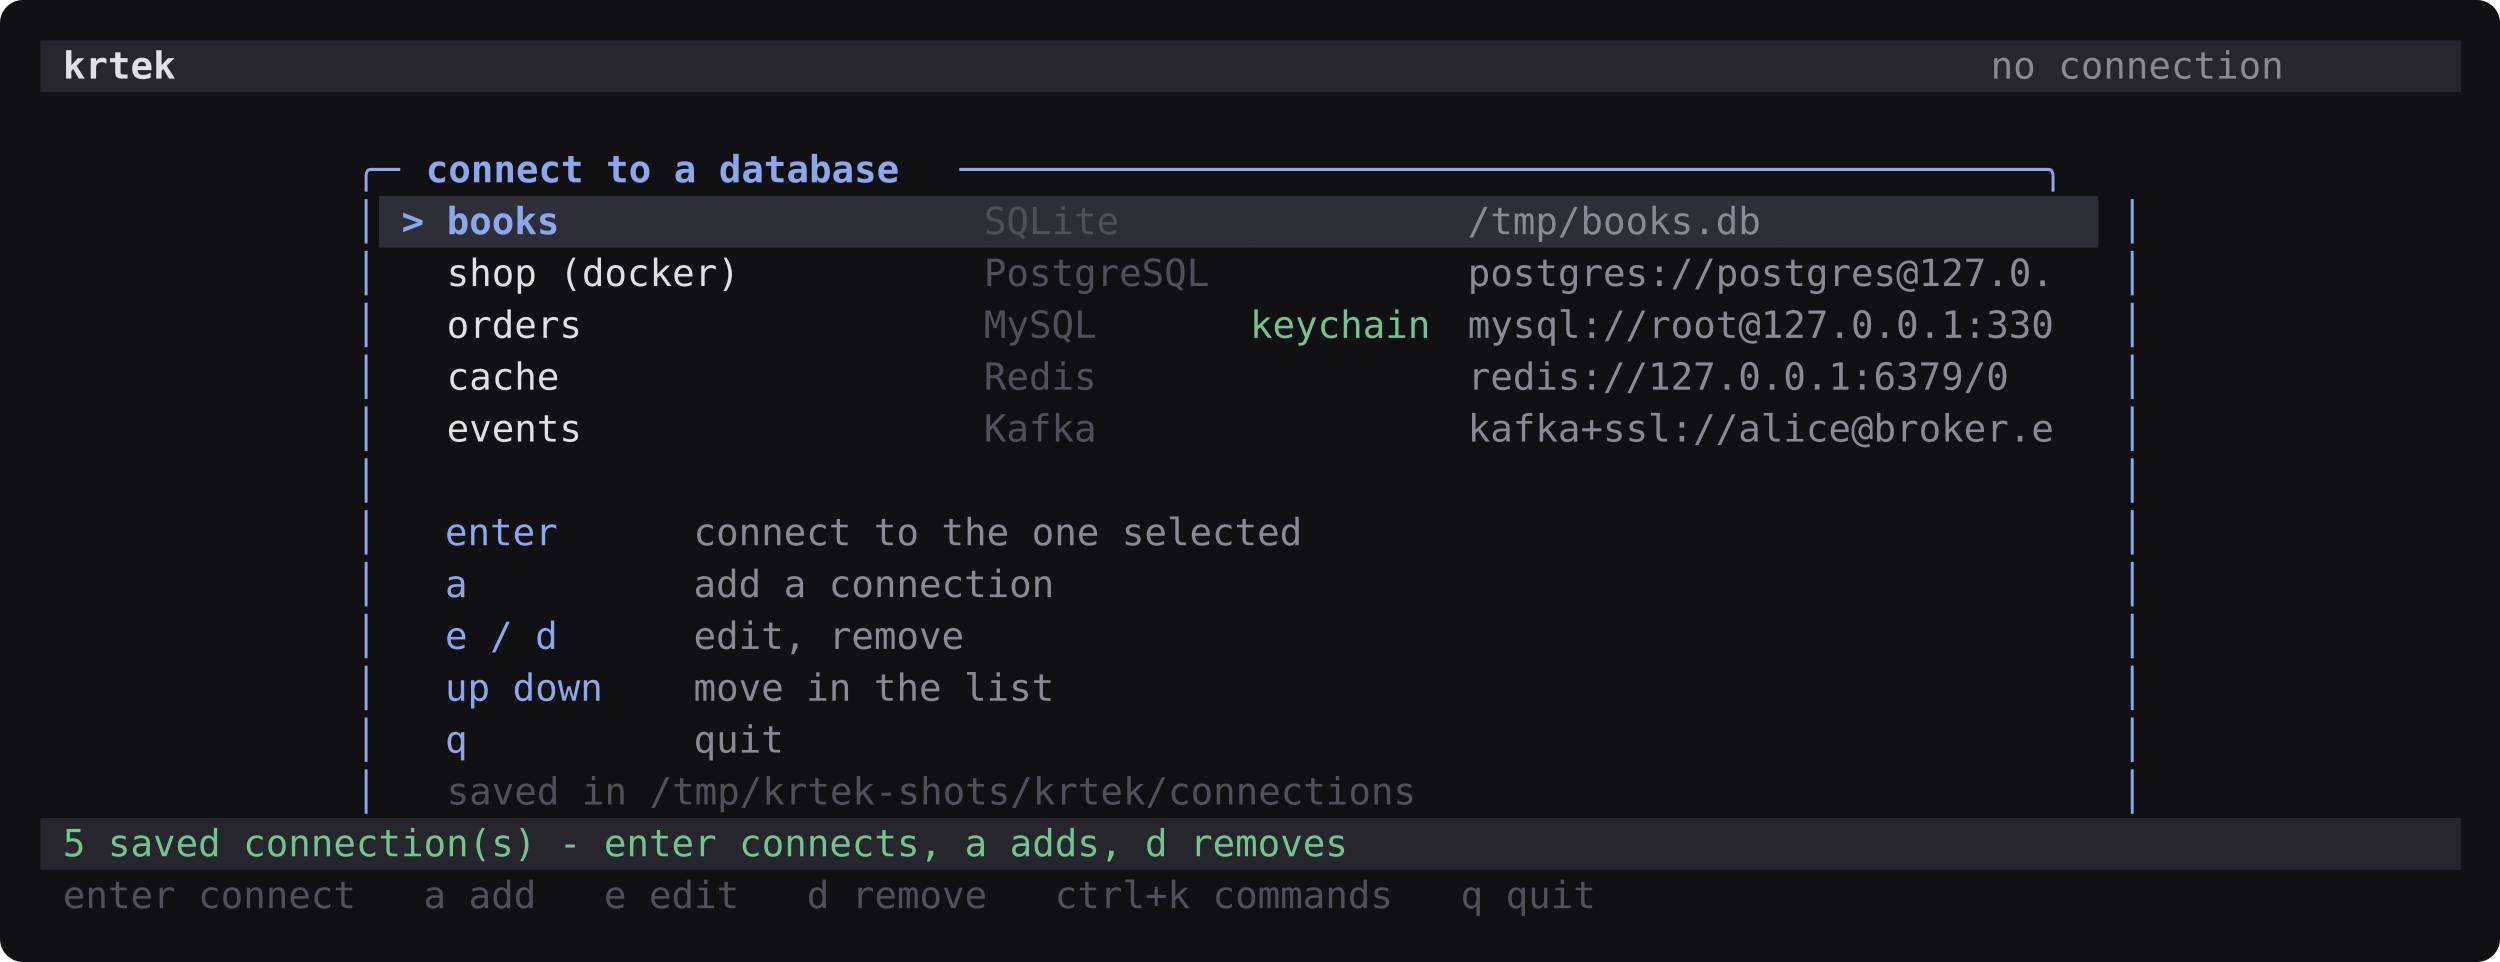
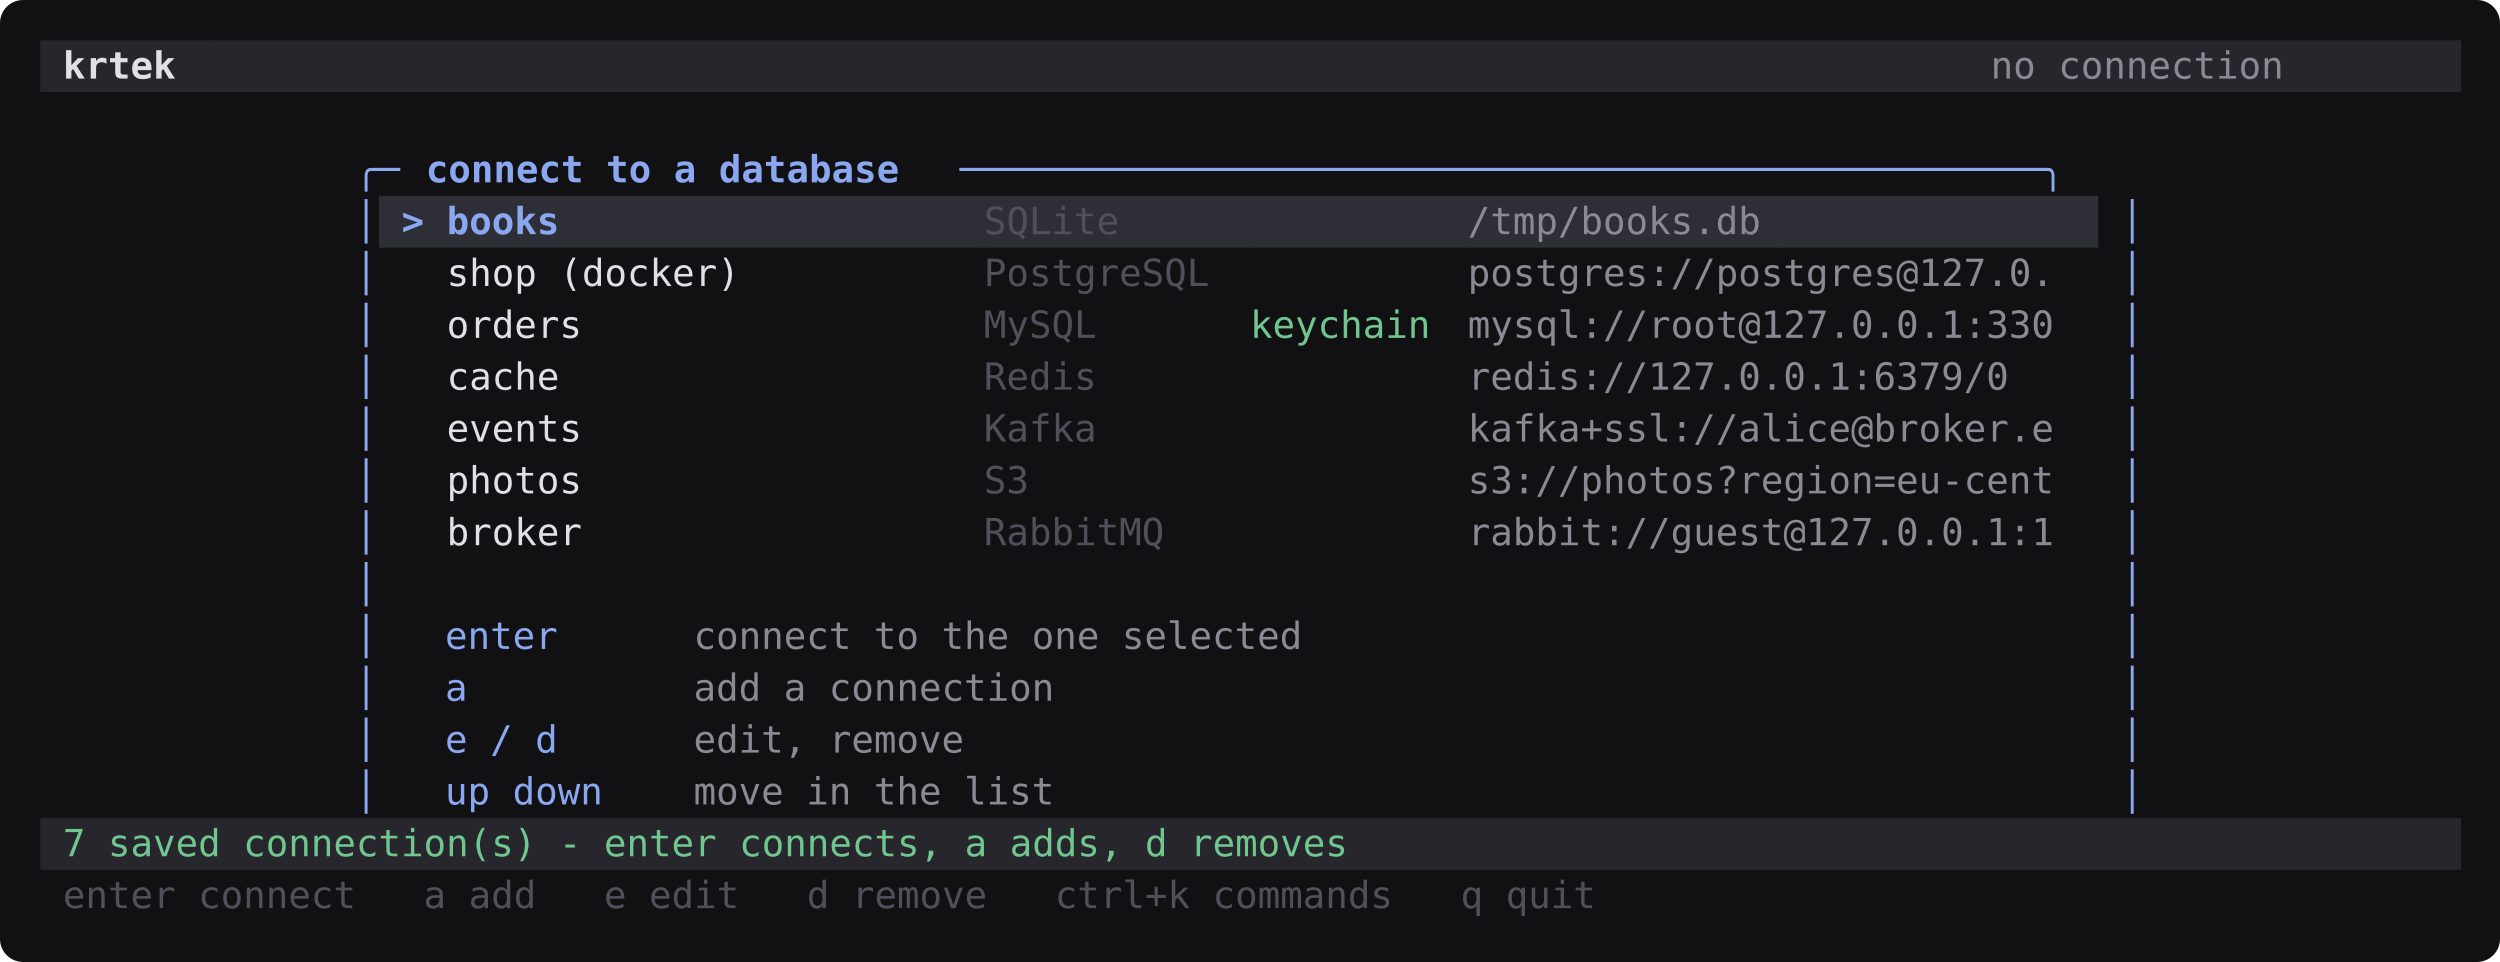
<svg xmlns="http://www.w3.org/2000/svg" width="868" height="334" viewBox="0 0 868 334" font-family="ui-monospace, SFMono-Regular, Menlo, Consolas, monospace" font-size="13.0">
  <rect width="100%" height="100%" rx="8" fill="#111114" />
  <rect x="14.0" y="14.0" width="59.3" height="18.0" fill="#26262c" />
  <rect x="72.8" y="14.0" width="781.7" height="18.0" fill="#26262c" />
  <rect x="131.6" y="68.0" width="210.5" height="18.0" fill="#2e2e36" />
  <rect x="341.6" y="68.0" width="92.9" height="18.0" fill="#2e2e36" />
  <rect x="434.0" y="68.0" width="76.1" height="18.0" fill="#2e2e36" />
  <rect x="509.6" y="68.0" width="109.7" height="18.0" fill="#2e2e36" />
  <rect x="618.8" y="68.0" width="109.7" height="18.0" fill="#2e2e36" />
  <rect x="14.0" y="284.0" width="487.7" height="18.0" fill="#26262c" />
  <rect x="501.2" y="284.0" width="353.3" height="18.0" fill="#26262c" />
  <text x="14.0" y="27.3" fill="#e0e0e6" font-weight="600" xml:space="preserve" textLength="58.8" lengthAdjust="spacing"> krtek </text>
  <text x="72.8" y="27.3" fill="#8a8a94" xml:space="preserve" textLength="781.2" lengthAdjust="spacing">                                                                               no connection </text>
  <text x="123.2" y="63.3" fill="#8aa7f0" xml:space="preserve" textLength="16.8" lengthAdjust="spacing">╭─</text>
  <text x="140.0" y="63.3" fill="#8aa7f0" font-weight="600" xml:space="preserve" textLength="193.2" lengthAdjust="spacing"> connect to a database </text>
  <text x="333.2" y="63.3" fill="#8aa7f0" xml:space="preserve" textLength="411.6" lengthAdjust="spacing">────────────────────────────────────────────────╮</text>
  <text x="123.2" y="81.3" fill="#8aa7f0" xml:space="preserve" textLength="8.4" lengthAdjust="spacing">│</text>
  <text x="131.6" y="81.3" fill="#8aa7f0" font-weight="600" xml:space="preserve" textLength="210.0" lengthAdjust="spacing"> &gt; books                 </text>
  <text x="341.6" y="81.3" fill="#50505a" xml:space="preserve" textLength="92.4" lengthAdjust="spacing">SQLite     </text>
  <text x="509.6" y="81.3" fill="#8a8a94" xml:space="preserve" textLength="109.2" lengthAdjust="spacing">/tmp/books.db</text>
  <text x="736.4" y="81.3" fill="#8aa7f0" xml:space="preserve" textLength="8.4" lengthAdjust="spacing">│</text>
  <text x="123.2" y="99.3" fill="#8aa7f0" xml:space="preserve" textLength="8.4" lengthAdjust="spacing">│</text>
  <text x="131.6" y="99.3" fill="#e0e0e6" xml:space="preserve" textLength="210.0" lengthAdjust="spacing">   shop (docker)         </text>
  <text x="341.6" y="99.3" fill="#50505a" xml:space="preserve" textLength="92.4" lengthAdjust="spacing">PostgreSQL </text>
  <text x="509.6" y="99.3" fill="#8a8a94" xml:space="preserve" textLength="218.4" lengthAdjust="spacing">postgres://postgres@127.0.</text>
  <text x="736.4" y="99.3" fill="#8aa7f0" xml:space="preserve" textLength="8.4" lengthAdjust="spacing">│</text>
  <text x="123.2" y="117.3" fill="#8aa7f0" xml:space="preserve" textLength="8.4" lengthAdjust="spacing">│</text>
  <text x="131.6" y="117.3" fill="#e0e0e6" xml:space="preserve" textLength="210.0" lengthAdjust="spacing">   orders                </text>
  <text x="341.6" y="117.3" fill="#50505a" xml:space="preserve" textLength="92.4" lengthAdjust="spacing">MySQL      </text>
  <text x="434.0" y="117.3" fill="#71c68f" xml:space="preserve" textLength="75.6" lengthAdjust="spacing">keychain </text>
  <text x="509.6" y="117.3" fill="#8a8a94" xml:space="preserve" textLength="218.4" lengthAdjust="spacing">mysql://root@127.0.0.1:330</text>
  <text x="736.4" y="117.3" fill="#8aa7f0" xml:space="preserve" textLength="8.4" lengthAdjust="spacing">│</text>
  <text x="123.2" y="135.3" fill="#8aa7f0" xml:space="preserve" textLength="8.4" lengthAdjust="spacing">│</text>
  <text x="131.6" y="135.3" fill="#e0e0e6" xml:space="preserve" textLength="210.0" lengthAdjust="spacing">   cache                 </text>
  <text x="341.6" y="135.3" fill="#50505a" xml:space="preserve" textLength="92.4" lengthAdjust="spacing">Redis      </text>
  <text x="509.6" y="135.3" fill="#8a8a94" xml:space="preserve" textLength="201.6" lengthAdjust="spacing">redis://127.0.0.1:6379/0</text>
  <text x="736.4" y="135.3" fill="#8aa7f0" xml:space="preserve" textLength="8.4" lengthAdjust="spacing">│</text>
  <text x="123.2" y="153.3" fill="#8aa7f0" xml:space="preserve" textLength="8.4" lengthAdjust="spacing">│</text>
  <text x="131.6" y="153.3" fill="#e0e0e6" xml:space="preserve" textLength="210.0" lengthAdjust="spacing">   events                </text>
  <text x="341.6" y="153.3" fill="#50505a" xml:space="preserve" textLength="92.4" lengthAdjust="spacing">Kafka      </text>
  <text x="509.6" y="153.3" fill="#8a8a94" xml:space="preserve" textLength="218.4" lengthAdjust="spacing">kafka+ssl://alice@broker.e</text>
  <text x="736.4" y="153.3" fill="#8aa7f0" xml:space="preserve" textLength="8.4" lengthAdjust="spacing">│</text>
  <text x="123.2" y="171.3" fill="#8aa7f0" xml:space="preserve" textLength="8.4" lengthAdjust="spacing">│</text>
+   <text x="131.6" y="171.3" fill="#e0e0e6" xml:space="preserve" textLength="210.0" lengthAdjust="spacing">   photos                </text>
+   <text x="341.6" y="171.3" fill="#50505a" xml:space="preserve" textLength="92.4" lengthAdjust="spacing">S3         </text>
+   <text x="509.6" y="171.3" fill="#8a8a94" xml:space="preserve" textLength="218.4" lengthAdjust="spacing">s3://photos?region=eu-cent</text>
  <text x="736.4" y="171.3" fill="#8aa7f0" xml:space="preserve" textLength="8.4" lengthAdjust="spacing">│</text>
-   <text x="123.2" y="189.3" fill="#8aa7f0" xml:space="preserve" textLength="117.6" lengthAdjust="spacing">│   enter     </text>
-   <text x="240.8" y="189.3" fill="#8a8a94" xml:space="preserve" textLength="495.6" lengthAdjust="spacing">connect to the one selected                                </text>
+   <text x="123.2" y="189.3" fill="#8aa7f0" xml:space="preserve" textLength="8.4" lengthAdjust="spacing">│</text>
+   <text x="131.6" y="189.3" fill="#e0e0e6" xml:space="preserve" textLength="210.0" lengthAdjust="spacing">   broker                </text>
+   <text x="341.6" y="189.3" fill="#50505a" xml:space="preserve" textLength="92.4" lengthAdjust="spacing">RabbitMQ   </text>
+   <text x="509.6" y="189.3" fill="#8a8a94" xml:space="preserve" textLength="218.4" lengthAdjust="spacing">rabbit://guest@127.0.0.1:1</text>
  <text x="736.4" y="189.3" fill="#8aa7f0" xml:space="preserve" textLength="8.4" lengthAdjust="spacing">│</text>
-   <text x="123.2" y="207.3" fill="#8aa7f0" xml:space="preserve" textLength="117.6" lengthAdjust="spacing">│   a         </text>
-   <text x="240.8" y="207.3" fill="#8a8a94" xml:space="preserve" textLength="495.6" lengthAdjust="spacing">add a connection                                           </text>
+   <text x="123.2" y="207.3" fill="#8aa7f0" xml:space="preserve" textLength="8.4" lengthAdjust="spacing">│</text>
  <text x="736.4" y="207.3" fill="#8aa7f0" xml:space="preserve" textLength="8.4" lengthAdjust="spacing">│</text>
-   <text x="123.2" y="225.3" fill="#8aa7f0" xml:space="preserve" textLength="117.6" lengthAdjust="spacing">│   e / d     </text>
-   <text x="240.8" y="225.3" fill="#8a8a94" xml:space="preserve" textLength="495.6" lengthAdjust="spacing">edit, remove                                               </text>
+   <text x="123.2" y="225.3" fill="#8aa7f0" xml:space="preserve" textLength="117.6" lengthAdjust="spacing">│   enter     </text>
+   <text x="240.8" y="225.3" fill="#8a8a94" xml:space="preserve" textLength="495.6" lengthAdjust="spacing">connect to the one selected                                </text>
  <text x="736.4" y="225.3" fill="#8aa7f0" xml:space="preserve" textLength="8.4" lengthAdjust="spacing">│</text>
-   <text x="123.2" y="243.3" fill="#8aa7f0" xml:space="preserve" textLength="117.6" lengthAdjust="spacing">│   up down   </text>
-   <text x="240.8" y="243.3" fill="#8a8a94" xml:space="preserve" textLength="495.6" lengthAdjust="spacing">move in the list                                           </text>
+   <text x="123.2" y="243.3" fill="#8aa7f0" xml:space="preserve" textLength="117.6" lengthAdjust="spacing">│   a         </text>
+   <text x="240.8" y="243.3" fill="#8a8a94" xml:space="preserve" textLength="495.6" lengthAdjust="spacing">add a connection                                           </text>
  <text x="736.4" y="243.3" fill="#8aa7f0" xml:space="preserve" textLength="8.4" lengthAdjust="spacing">│</text>
-   <text x="123.2" y="261.3" fill="#8aa7f0" xml:space="preserve" textLength="117.6" lengthAdjust="spacing">│   q         </text>
-   <text x="240.8" y="261.3" fill="#8a8a94" xml:space="preserve" textLength="495.6" lengthAdjust="spacing">quit                                                       </text>
+   <text x="123.2" y="261.3" fill="#8aa7f0" xml:space="preserve" textLength="117.6" lengthAdjust="spacing">│   e / d     </text>
+   <text x="240.8" y="261.3" fill="#8a8a94" xml:space="preserve" textLength="495.6" lengthAdjust="spacing">edit, remove                                               </text>
  <text x="736.4" y="261.3" fill="#8aa7f0" xml:space="preserve" textLength="8.4" lengthAdjust="spacing">│</text>
-   <text x="123.2" y="279.3" fill="#8aa7f0" xml:space="preserve" textLength="8.4" lengthAdjust="spacing">│</text>
-   <text x="131.6" y="279.3" fill="#50505a" xml:space="preserve" textLength="386.4" lengthAdjust="spacing">   saved in /tmp/krtek-shots/krtek/connections</text>
+   <text x="123.2" y="279.3" fill="#8aa7f0" xml:space="preserve" textLength="117.6" lengthAdjust="spacing">│   up down   </text>
+   <text x="240.8" y="279.3" fill="#8a8a94" xml:space="preserve" textLength="495.6" lengthAdjust="spacing">move in the list                                           </text>
  <text x="736.4" y="279.3" fill="#8aa7f0" xml:space="preserve" textLength="8.4" lengthAdjust="spacing">│</text>
-   <text x="14.0" y="297.3" fill="#71c68f" xml:space="preserve" textLength="487.2" lengthAdjust="spacing"> 5 saved connection(s) - enter connects, a adds, d removes</text>
+   <text x="14.0" y="297.3" fill="#71c68f" xml:space="preserve" textLength="487.2" lengthAdjust="spacing"> 7 saved connection(s) - enter connects, a adds, d removes</text>
  <text x="14.0" y="315.3" fill="#50505a" xml:space="preserve" textLength="840.0" lengthAdjust="spacing"> enter connect   a add   e edit   d remove   ctrl+k commands   q quit                               </text>
</svg>
